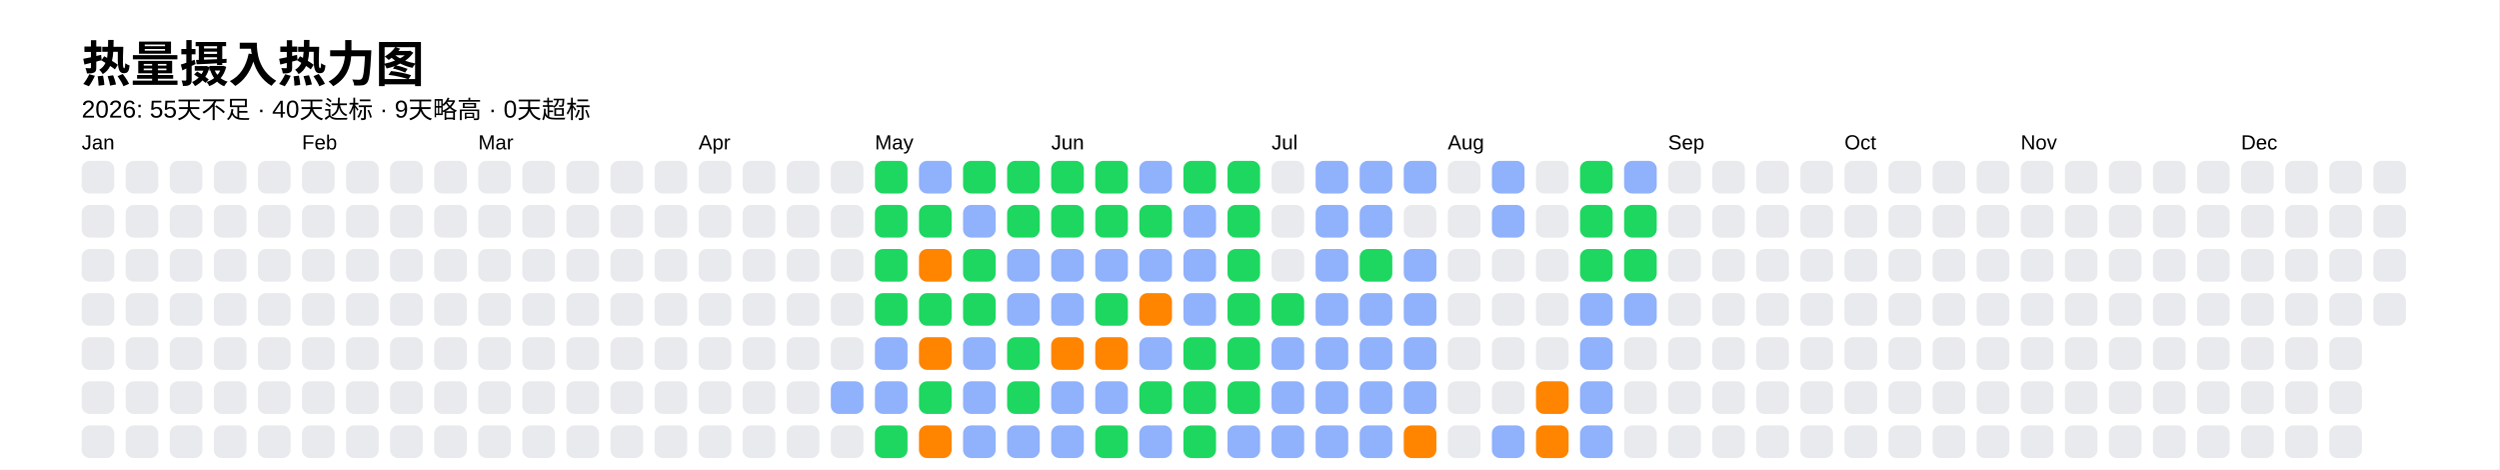
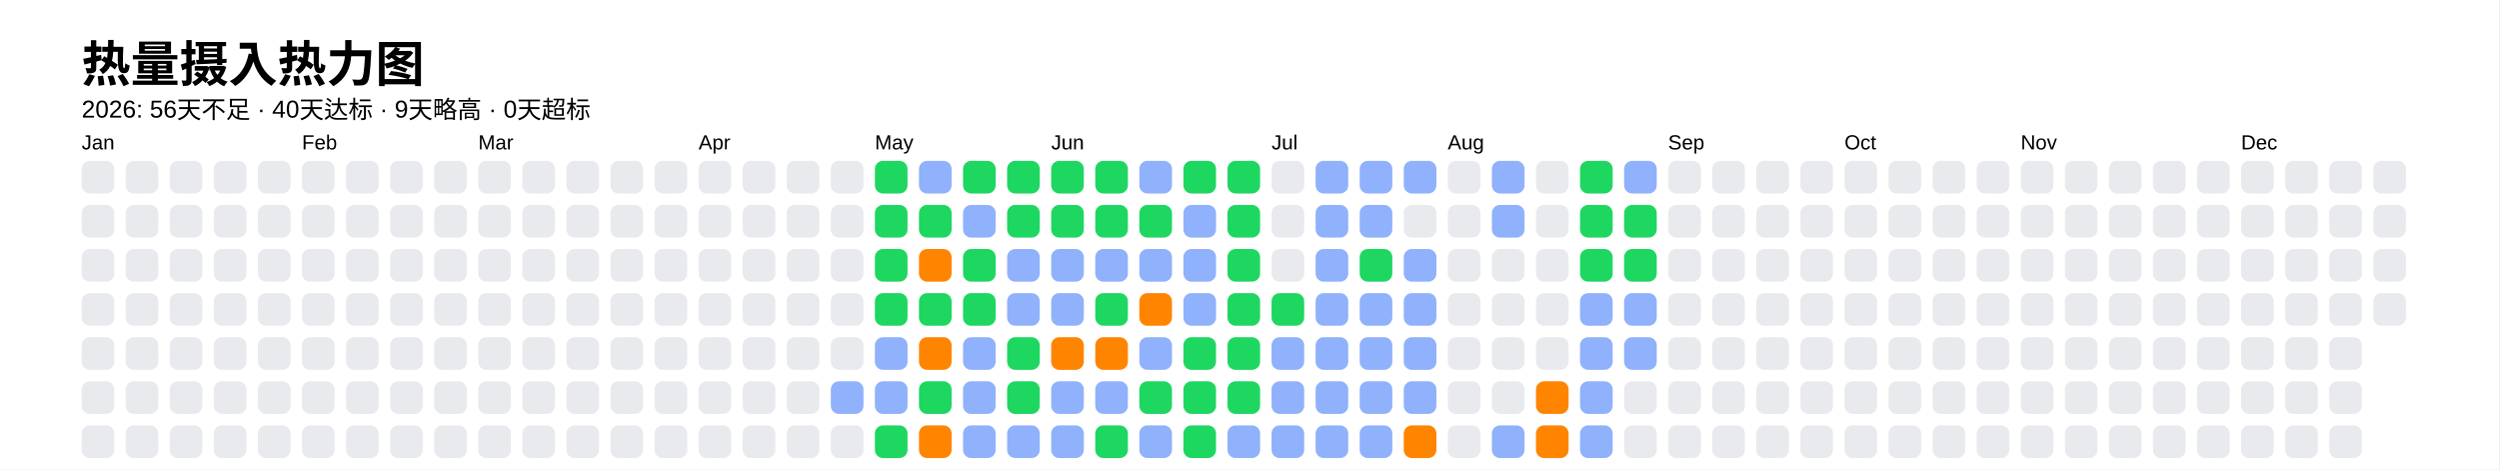
<svg xmlns="http://www.w3.org/2000/svg" style="background-color:white;" baseProfile="full" height="57.5mm" version="1.1" viewBox="0,0,306.2,57.5" width="306.2mm">
  <defs />
  <rect fill="#FFFFFF" height="57.5" width="306.2" x="0" y="0" />
  <text fill="#000000" style="font-size:6px; font-family:Arial; font-weight:bold;" x="10" y="10">热量摄入热力图</text>
-   <text fill="#000000" style="font-size:3px; font-family:Arial;" x="10" y="14.4">2026: 55天不足 · 40天达标 · 9天略高 · 0天超标</text>
+   <text fill="#000000" style="font-size:3px; font-family:Arial;" x="10" y="14.4">2026: 56天不足 · 40天达标 · 9天略高 · 0天超标</text>
  <text fill="#000000" style="font-size:2.5px; font-family:Arial" x="10" y="18.3">Jan</text>
  <rect fill="#E8EAED" height="4" rx="1" ry="1" width="4" x="10" y="19.7" />
  <rect fill="#E8EAED" height="4" rx="1" ry="1" width="4" x="10" y="25.1" />
  <rect fill="#E8EAED" height="4" rx="1" ry="1" width="4" x="10" y="30.5" />
  <rect fill="#E8EAED" height="4" rx="1" ry="1" width="4" x="10" y="35.9" />
  <rect fill="#E8EAED" height="4" rx="1" ry="1" width="4" x="10" y="41.3" />
  <rect fill="#E8EAED" height="4" rx="1" ry="1" width="4" x="10" y="46.7" />
  <rect fill="#E8EAED" height="4" rx="1" ry="1" width="4" x="10" y="52.1" />
  <rect fill="#E8EAED" height="4" rx="1" ry="1" width="4" x="15.4" y="19.7" />
  <rect fill="#E8EAED" height="4" rx="1" ry="1" width="4" x="15.4" y="25.1" />
  <rect fill="#E8EAED" height="4" rx="1" ry="1" width="4" x="15.4" y="30.5" />
  <rect fill="#E8EAED" height="4" rx="1" ry="1" width="4" x="15.4" y="35.9" />
  <rect fill="#E8EAED" height="4" rx="1" ry="1" width="4" x="15.4" y="41.3" />
  <rect fill="#E8EAED" height="4" rx="1" ry="1" width="4" x="15.4" y="46.7" />
  <rect fill="#E8EAED" height="4" rx="1" ry="1" width="4" x="15.4" y="52.1" />
  <rect fill="#E8EAED" height="4" rx="1" ry="1" width="4" x="20.8" y="19.7" />
  <rect fill="#E8EAED" height="4" rx="1" ry="1" width="4" x="20.8" y="25.1" />
  <rect fill="#E8EAED" height="4" rx="1" ry="1" width="4" x="20.8" y="30.5" />
  <rect fill="#E8EAED" height="4" rx="1" ry="1" width="4" x="20.8" y="35.9" />
  <rect fill="#E8EAED" height="4" rx="1" ry="1" width="4" x="20.8" y="41.3" />
  <rect fill="#E8EAED" height="4" rx="1" ry="1" width="4" x="20.8" y="46.7" />
  <rect fill="#E8EAED" height="4" rx="1" ry="1" width="4" x="20.8" y="52.1" />
  <rect fill="#E8EAED" height="4" rx="1" ry="1" width="4" x="26.2" y="19.7" />
  <rect fill="#E8EAED" height="4" rx="1" ry="1" width="4" x="26.2" y="25.1" />
  <rect fill="#E8EAED" height="4" rx="1" ry="1" width="4" x="26.2" y="30.5" />
  <rect fill="#E8EAED" height="4" rx="1" ry="1" width="4" x="26.2" y="35.9" />
  <rect fill="#E8EAED" height="4" rx="1" ry="1" width="4" x="26.2" y="41.3" />
  <rect fill="#E8EAED" height="4" rx="1" ry="1" width="4" x="26.2" y="46.7" />
  <rect fill="#E8EAED" height="4" rx="1" ry="1" width="4" x="26.2" y="52.1" />
  <rect fill="#E8EAED" height="4" rx="1" ry="1" width="4" x="31.6" y="19.7" />
  <rect fill="#E8EAED" height="4" rx="1" ry="1" width="4" x="31.6" y="25.1" />
  <rect fill="#E8EAED" height="4" rx="1" ry="1" width="4" x="31.6" y="30.5" />
  <rect fill="#E8EAED" height="4" rx="1" ry="1" width="4" x="31.6" y="35.9" />
  <rect fill="#E8EAED" height="4" rx="1" ry="1" width="4" x="31.6" y="41.3" />
  <rect fill="#E8EAED" height="4" rx="1" ry="1" width="4" x="31.6" y="46.7" />
  <rect fill="#E8EAED" height="4" rx="1" ry="1" width="4" x="31.6" y="52.1" />
  <text fill="#000000" style="font-size:2.5px; font-family:Arial" x="37.0" y="18.3">Feb</text>
  <rect fill="#E8EAED" height="4" rx="1" ry="1" width="4" x="37.0" y="19.7" />
  <rect fill="#E8EAED" height="4" rx="1" ry="1" width="4" x="37.0" y="25.1" />
  <rect fill="#E8EAED" height="4" rx="1" ry="1" width="4" x="37.0" y="30.5" />
  <rect fill="#E8EAED" height="4" rx="1" ry="1" width="4" x="37.0" y="35.9" />
  <rect fill="#E8EAED" height="4" rx="1" ry="1" width="4" x="37.0" y="41.3" />
  <rect fill="#E8EAED" height="4" rx="1" ry="1" width="4" x="37.0" y="46.7" />
  <rect fill="#E8EAED" height="4" rx="1" ry="1" width="4" x="37.0" y="52.1" />
  <rect fill="#E8EAED" height="4" rx="1" ry="1" width="4" x="42.4" y="19.7" />
  <rect fill="#E8EAED" height="4" rx="1" ry="1" width="4" x="42.4" y="25.1" />
  <rect fill="#E8EAED" height="4" rx="1" ry="1" width="4" x="42.4" y="30.5" />
  <rect fill="#E8EAED" height="4" rx="1" ry="1" width="4" x="42.4" y="35.9" />
  <rect fill="#E8EAED" height="4" rx="1" ry="1" width="4" x="42.4" y="41.3" />
  <rect fill="#E8EAED" height="4" rx="1" ry="1" width="4" x="42.4" y="46.7" />
  <rect fill="#E8EAED" height="4" rx="1" ry="1" width="4" x="42.4" y="52.1" />
  <rect fill="#E8EAED" height="4" rx="1" ry="1" width="4" x="47.8" y="19.7" />
  <rect fill="#E8EAED" height="4" rx="1" ry="1" width="4" x="47.8" y="25.1" />
  <rect fill="#E8EAED" height="4" rx="1" ry="1" width="4" x="47.8" y="30.5" />
  <rect fill="#E8EAED" height="4" rx="1" ry="1" width="4" x="47.8" y="35.9" />
  <rect fill="#E8EAED" height="4" rx="1" ry="1" width="4" x="47.8" y="41.3" />
  <rect fill="#E8EAED" height="4" rx="1" ry="1" width="4" x="47.8" y="46.7" />
  <rect fill="#E8EAED" height="4" rx="1" ry="1" width="4" x="47.8" y="52.1" />
  <rect fill="#E8EAED" height="4" rx="1" ry="1" width="4" x="53.2" y="19.7" />
  <rect fill="#E8EAED" height="4" rx="1" ry="1" width="4" x="53.2" y="25.1" />
  <rect fill="#E8EAED" height="4" rx="1" ry="1" width="4" x="53.2" y="30.5" />
  <rect fill="#E8EAED" height="4" rx="1" ry="1" width="4" x="53.2" y="35.9" />
  <rect fill="#E8EAED" height="4" rx="1" ry="1" width="4" x="53.2" y="41.3" />
  <rect fill="#E8EAED" height="4" rx="1" ry="1" width="4" x="53.2" y="46.7" />
  <rect fill="#E8EAED" height="4" rx="1" ry="1" width="4" x="53.2" y="52.1" />
  <text fill="#000000" style="font-size:2.5px; font-family:Arial" x="58.6" y="18.3">Mar</text>
  <rect fill="#E8EAED" height="4" rx="1" ry="1" width="4" x="58.6" y="19.7" />
  <rect fill="#E8EAED" height="4" rx="1" ry="1" width="4" x="58.6" y="25.1" />
  <rect fill="#E8EAED" height="4" rx="1" ry="1" width="4" x="58.6" y="30.5" />
  <rect fill="#E8EAED" height="4" rx="1" ry="1" width="4" x="58.6" y="35.9" />
  <rect fill="#E8EAED" height="4" rx="1" ry="1" width="4" x="58.6" y="41.3" />
  <rect fill="#E8EAED" height="4" rx="1" ry="1" width="4" x="58.6" y="46.7" />
  <rect fill="#E8EAED" height="4" rx="1" ry="1" width="4" x="58.6" y="52.1" />
  <rect fill="#E8EAED" height="4" rx="1" ry="1" width="4" x="64" y="19.7" />
  <rect fill="#E8EAED" height="4" rx="1" ry="1" width="4" x="64" y="25.1" />
  <rect fill="#E8EAED" height="4" rx="1" ry="1" width="4" x="64" y="30.5" />
  <rect fill="#E8EAED" height="4" rx="1" ry="1" width="4" x="64" y="35.9" />
  <rect fill="#E8EAED" height="4" rx="1" ry="1" width="4" x="64" y="41.3" />
  <rect fill="#E8EAED" height="4" rx="1" ry="1" width="4" x="64" y="46.7" />
  <rect fill="#E8EAED" height="4" rx="1" ry="1" width="4" x="64" y="52.1" />
  <rect fill="#E8EAED" height="4" rx="1" ry="1" width="4" x="69.4" y="19.7" />
  <rect fill="#E8EAED" height="4" rx="1" ry="1" width="4" x="69.4" y="25.1" />
  <rect fill="#E8EAED" height="4" rx="1" ry="1" width="4" x="69.4" y="30.5" />
  <rect fill="#E8EAED" height="4" rx="1" ry="1" width="4" x="69.4" y="35.9" />
  <rect fill="#E8EAED" height="4" rx="1" ry="1" width="4" x="69.4" y="41.3" />
  <rect fill="#E8EAED" height="4" rx="1" ry="1" width="4" x="69.4" y="46.7" />
  <rect fill="#E8EAED" height="4" rx="1" ry="1" width="4" x="69.4" y="52.1" />
  <rect fill="#E8EAED" height="4" rx="1" ry="1" width="4" x="74.8" y="19.7" />
  <rect fill="#E8EAED" height="4" rx="1" ry="1" width="4" x="74.8" y="25.1" />
  <rect fill="#E8EAED" height="4" rx="1" ry="1" width="4" x="74.8" y="30.5" />
  <rect fill="#E8EAED" height="4" rx="1" ry="1" width="4" x="74.8" y="35.9" />
  <rect fill="#E8EAED" height="4" rx="1" ry="1" width="4" x="74.8" y="41.3" />
  <rect fill="#E8EAED" height="4" rx="1" ry="1" width="4" x="74.8" y="46.7" />
  <rect fill="#E8EAED" height="4" rx="1" ry="1" width="4" x="74.8" y="52.1" />
  <rect fill="#E8EAED" height="4" rx="1" ry="1" width="4" x="80.2" y="19.7" />
  <rect fill="#E8EAED" height="4" rx="1" ry="1" width="4" x="80.2" y="25.1" />
  <rect fill="#E8EAED" height="4" rx="1" ry="1" width="4" x="80.2" y="30.5" />
  <rect fill="#E8EAED" height="4" rx="1" ry="1" width="4" x="80.2" y="35.9" />
  <rect fill="#E8EAED" height="4" rx="1" ry="1" width="4" x="80.2" y="41.3" />
  <rect fill="#E8EAED" height="4" rx="1" ry="1" width="4" x="80.2" y="46.7" />
  <rect fill="#E8EAED" height="4" rx="1" ry="1" width="4" x="80.2" y="52.1" />
  <text fill="#000000" style="font-size:2.5px; font-family:Arial" x="85.6" y="18.3">Apr</text>
  <rect fill="#E8EAED" height="4" rx="1" ry="1" width="4" x="85.6" y="19.7" />
  <rect fill="#E8EAED" height="4" rx="1" ry="1" width="4" x="85.6" y="25.1" />
  <rect fill="#E8EAED" height="4" rx="1" ry="1" width="4" x="85.6" y="30.5" />
  <rect fill="#E8EAED" height="4" rx="1" ry="1" width="4" x="85.6" y="35.9" />
  <rect fill="#E8EAED" height="4" rx="1" ry="1" width="4" x="85.6" y="41.3" />
  <rect fill="#E8EAED" height="4" rx="1" ry="1" width="4" x="85.6" y="46.7" />
  <rect fill="#E8EAED" height="4" rx="1" ry="1" width="4" x="85.6" y="52.1" />
  <rect fill="#E8EAED" height="4" rx="1" ry="1" width="4" x="91" y="19.7" />
  <rect fill="#E8EAED" height="4" rx="1" ry="1" width="4" x="91" y="25.1" />
  <rect fill="#E8EAED" height="4" rx="1" ry="1" width="4" x="91" y="30.5" />
  <rect fill="#E8EAED" height="4" rx="1" ry="1" width="4" x="91" y="35.9" />
  <rect fill="#E8EAED" height="4" rx="1" ry="1" width="4" x="91" y="41.3" />
  <rect fill="#E8EAED" height="4" rx="1" ry="1" width="4" x="91" y="46.7" />
  <rect fill="#E8EAED" height="4" rx="1" ry="1" width="4" x="91" y="52.1" />
  <rect fill="#E8EAED" height="4" rx="1" ry="1" width="4" x="96.4" y="19.7" />
  <rect fill="#E8EAED" height="4" rx="1" ry="1" width="4" x="96.4" y="25.1" />
  <rect fill="#E8EAED" height="4" rx="1" ry="1" width="4" x="96.4" y="30.5" />
  <rect fill="#E8EAED" height="4" rx="1" ry="1" width="4" x="96.4" y="35.9" />
  <rect fill="#E8EAED" height="4" rx="1" ry="1" width="4" x="96.4" y="41.3" />
  <rect fill="#E8EAED" height="4" rx="1" ry="1" width="4" x="96.4" y="46.7" />
  <rect fill="#E8EAED" height="4" rx="1" ry="1" width="4" x="96.4" y="52.1" />
  <rect fill="#E8EAED" height="4" rx="1" ry="1" width="4" x="101.8" y="19.7" />
  <rect fill="#E8EAED" height="4" rx="1" ry="1" width="4" x="101.8" y="25.1" />
  <rect fill="#E8EAED" height="4" rx="1" ry="1" width="4" x="101.8" y="30.5" />
  <rect fill="#E8EAED" height="4" rx="1" ry="1" width="4" x="101.8" y="35.9" />
  <rect fill="#E8EAED" height="4" rx="1" ry="1" width="4" x="101.8" y="41.3" />
  <rect fill="#90b1fb" height="4" rx="1" ry="1" width="4" x="101.8" y="46.7" />
  <rect fill="#E8EAED" height="4" rx="1" ry="1" width="4" x="101.8" y="52.1" />
  <text fill="#000000" style="font-size:2.5px; font-family:Arial" x="107.2" y="18.3">May</text>
  <rect fill="#1ed760" height="4" rx="1" ry="1" width="4" x="107.2" y="19.7" />
  <rect fill="#1ed760" height="4" rx="1" ry="1" width="4" x="107.2" y="25.1" />
  <rect fill="#1ed760" height="4" rx="1" ry="1" width="4" x="107.2" y="30.5" />
  <rect fill="#1ed760" height="4" rx="1" ry="1" width="4" x="107.2" y="35.9" />
  <rect fill="#90b1fb" height="4" rx="1" ry="1" width="4" x="107.2" y="41.3" />
  <rect fill="#90b1fb" height="4" rx="1" ry="1" width="4" x="107.2" y="46.7" />
  <rect fill="#1ed760" height="4" rx="1" ry="1" width="4" x="107.2" y="52.1" />
  <rect fill="#90b1fb" height="4" rx="1" ry="1" width="4" x="112.6" y="19.7" />
  <rect fill="#1ed760" height="4" rx="1" ry="1" width="4" x="112.6" y="25.1" />
  <rect fill="#ff8400" height="4" rx="1" ry="1" width="4" x="112.6" y="30.5" />
  <rect fill="#1ed760" height="4" rx="1" ry="1" width="4" x="112.6" y="35.9" />
  <rect fill="#ff8400" height="4" rx="1" ry="1" width="4" x="112.6" y="41.3" />
  <rect fill="#1ed760" height="4" rx="1" ry="1" width="4" x="112.6" y="46.7" />
  <rect fill="#ff8400" height="4" rx="1" ry="1" width="4" x="112.6" y="52.1" />
  <rect fill="#1ed760" height="4" rx="1" ry="1" width="4" x="118" y="19.7" />
  <rect fill="#90b1fb" height="4" rx="1" ry="1" width="4" x="118" y="25.1" />
  <rect fill="#1ed760" height="4" rx="1" ry="1" width="4" x="118" y="30.5" />
  <rect fill="#1ed760" height="4" rx="1" ry="1" width="4" x="118" y="35.9" />
  <rect fill="#90b1fb" height="4" rx="1" ry="1" width="4" x="118" y="41.3" />
  <rect fill="#90b1fb" height="4" rx="1" ry="1" width="4" x="118" y="46.7" />
  <rect fill="#90b1fb" height="4" rx="1" ry="1" width="4" x="118" y="52.1" />
  <rect fill="#1ed760" height="4" rx="1" ry="1" width="4" x="123.4" y="19.7" />
  <rect fill="#1ed760" height="4" rx="1" ry="1" width="4" x="123.4" y="25.1" />
  <rect fill="#90b1fb" height="4" rx="1" ry="1" width="4" x="123.4" y="30.5" />
  <rect fill="#90b1fb" height="4" rx="1" ry="1" width="4" x="123.4" y="35.9" />
  <rect fill="#1ed760" height="4" rx="1" ry="1" width="4" x="123.4" y="41.3" />
  <rect fill="#1ed760" height="4" rx="1" ry="1" width="4" x="123.4" y="46.7" />
  <rect fill="#90b1fb" height="4" rx="1" ry="1" width="4" x="123.4" y="52.1" />
  <text fill="#000000" style="font-size:2.5px; font-family:Arial" x="128.8" y="18.3">Jun</text>
  <rect fill="#1ed760" height="4" rx="1" ry="1" width="4" x="128.8" y="19.7" />
  <rect fill="#1ed760" height="4" rx="1" ry="1" width="4" x="128.8" y="25.1" />
  <rect fill="#90b1fb" height="4" rx="1" ry="1" width="4" x="128.8" y="30.5" />
  <rect fill="#90b1fb" height="4" rx="1" ry="1" width="4" x="128.8" y="35.9" />
  <rect fill="#ff8400" height="4" rx="1" ry="1" width="4" x="128.8" y="41.3" />
  <rect fill="#90b1fb" height="4" rx="1" ry="1" width="4" x="128.8" y="46.7" />
  <rect fill="#90b1fb" height="4" rx="1" ry="1" width="4" x="128.8" y="52.1" />
  <rect fill="#1ed760" height="4" rx="1" ry="1" width="4" x="134.2" y="19.7" />
  <rect fill="#1ed760" height="4" rx="1" ry="1" width="4" x="134.2" y="25.1" />
  <rect fill="#90b1fb" height="4" rx="1" ry="1" width="4" x="134.2" y="30.5" />
  <rect fill="#1ed760" height="4" rx="1" ry="1" width="4" x="134.2" y="35.9" />
  <rect fill="#ff8400" height="4" rx="1" ry="1" width="4" x="134.2" y="41.3" />
  <rect fill="#90b1fb" height="4" rx="1" ry="1" width="4" x="134.2" y="46.7" />
  <rect fill="#1ed760" height="4" rx="1" ry="1" width="4" x="134.2" y="52.1" />
  <rect fill="#90b1fb" height="4" rx="1" ry="1" width="4" x="139.6" y="19.7" />
  <rect fill="#1ed760" height="4" rx="1" ry="1" width="4" x="139.6" y="25.1" />
  <rect fill="#90b1fb" height="4" rx="1" ry="1" width="4" x="139.6" y="30.5" />
  <rect fill="#ff8400" height="4" rx="1" ry="1" width="4" x="139.6" y="35.9" />
  <rect fill="#90b1fb" height="4" rx="1" ry="1" width="4" x="139.6" y="41.3" />
  <rect fill="#1ed760" height="4" rx="1" ry="1" width="4" x="139.6" y="46.7" />
  <rect fill="#90b1fb" height="4" rx="1" ry="1" width="4" x="139.6" y="52.1" />
  <rect fill="#1ed760" height="4" rx="1" ry="1" width="4" x="145" y="19.7" />
  <rect fill="#90b1fb" height="4" rx="1" ry="1" width="4" x="145" y="25.1" />
  <rect fill="#90b1fb" height="4" rx="1" ry="1" width="4" x="145" y="30.5" />
  <rect fill="#90b1fb" height="4" rx="1" ry="1" width="4" x="145" y="35.9" />
  <rect fill="#1ed760" height="4" rx="1" ry="1" width="4" x="145" y="41.3" />
  <rect fill="#1ed760" height="4" rx="1" ry="1" width="4" x="145" y="46.7" />
  <rect fill="#1ed760" height="4" rx="1" ry="1" width="4" x="145" y="52.1" />
  <rect fill="#1ed760" height="4" rx="1" ry="1" width="4" x="150.4" y="19.7" />
  <rect fill="#1ed760" height="4" rx="1" ry="1" width="4" x="150.4" y="25.1" />
  <rect fill="#1ed760" height="4" rx="1" ry="1" width="4" x="150.4" y="30.5" />
  <rect fill="#1ed760" height="4" rx="1" ry="1" width="4" x="150.4" y="35.9" />
  <rect fill="#1ed760" height="4" rx="1" ry="1" width="4" x="150.4" y="41.3" />
  <rect fill="#1ed760" height="4" rx="1" ry="1" width="4" x="150.4" y="46.7" />
  <rect fill="#90b1fb" height="4" rx="1" ry="1" width="4" x="150.4" y="52.1" />
  <text fill="#000000" style="font-size:2.5px; font-family:Arial" x="155.8" y="18.3">Jul</text>
  <rect fill="#E8EAED" height="4" rx="1" ry="1" width="4" x="155.8" y="19.7" />
  <rect fill="#E8EAED" height="4" rx="1" ry="1" width="4" x="155.8" y="25.1" />
  <rect fill="#E8EAED" height="4" rx="1" ry="1" width="4" x="155.8" y="30.5" />
  <rect fill="#1ed760" height="4" rx="1" ry="1" width="4" x="155.8" y="35.9" />
  <rect fill="#90b1fb" height="4" rx="1" ry="1" width="4" x="155.8" y="41.3" />
  <rect fill="#90b1fb" height="4" rx="1" ry="1" width="4" x="155.8" y="46.7" />
  <rect fill="#90b1fb" height="4" rx="1" ry="1" width="4" x="155.8" y="52.1" />
  <rect fill="#90b1fb" height="4" rx="1" ry="1" width="4" x="161.2" y="19.7" />
  <rect fill="#90b1fb" height="4" rx="1" ry="1" width="4" x="161.2" y="25.1" />
  <rect fill="#90b1fb" height="4" rx="1" ry="1" width="4" x="161.2" y="30.5" />
  <rect fill="#90b1fb" height="4" rx="1" ry="1" width="4" x="161.2" y="35.9" />
  <rect fill="#90b1fb" height="4" rx="1" ry="1" width="4" x="161.2" y="41.3" />
  <rect fill="#90b1fb" height="4" rx="1" ry="1" width="4" x="161.2" y="46.7" />
  <rect fill="#90b1fb" height="4" rx="1" ry="1" width="4" x="161.2" y="52.1" />
  <rect fill="#90b1fb" height="4" rx="1" ry="1" width="4" x="166.6" y="19.7" />
  <rect fill="#90b1fb" height="4" rx="1" ry="1" width="4" x="166.6" y="25.1" />
  <rect fill="#1ed760" height="4" rx="1" ry="1" width="4" x="166.6" y="30.5" />
  <rect fill="#90b1fb" height="4" rx="1" ry="1" width="4" x="166.6" y="35.9" />
  <rect fill="#90b1fb" height="4" rx="1" ry="1" width="4" x="166.6" y="41.3" />
  <rect fill="#90b1fb" height="4" rx="1" ry="1" width="4" x="166.6" y="46.7" />
  <rect fill="#90b1fb" height="4" rx="1" ry="1" width="4" x="166.6" y="52.1" />
  <rect fill="#90b1fb" height="4" rx="1" ry="1" width="4" x="172" y="19.7" />
  <rect fill="#E8EAED" height="4" rx="1" ry="1" width="4" x="172" y="25.1" />
  <rect fill="#90b1fb" height="4" rx="1" ry="1" width="4" x="172" y="30.5" />
  <rect fill="#90b1fb" height="4" rx="1" ry="1" width="4" x="172" y="35.9" />
  <rect fill="#90b1fb" height="4" rx="1" ry="1" width="4" x="172" y="41.3" />
  <rect fill="#90b1fb" height="4" rx="1" ry="1" width="4" x="172" y="46.7" />
  <rect fill="#ff8400" height="4" rx="1" ry="1" width="4" x="172" y="52.1" />
  <text fill="#000000" style="font-size:2.5px; font-family:Arial" x="177.4" y="18.3">Aug</text>
  <rect fill="#E8EAED" height="4" rx="1" ry="1" width="4" x="177.4" y="19.7" />
  <rect fill="#E8EAED" height="4" rx="1" ry="1" width="4" x="177.4" y="25.1" />
  <rect fill="#E8EAED" height="4" rx="1" ry="1" width="4" x="177.4" y="30.5" />
  <rect fill="#E8EAED" height="4" rx="1" ry="1" width="4" x="177.4" y="35.9" />
  <rect fill="#E8EAED" height="4" rx="1" ry="1" width="4" x="177.4" y="41.3" />
  <rect fill="#E8EAED" height="4" rx="1" ry="1" width="4" x="177.4" y="46.7" />
  <rect fill="#E8EAED" height="4" rx="1" ry="1" width="4" x="177.4" y="52.1" />
  <rect fill="#90b1fb" height="4" rx="1" ry="1" width="4" x="182.8" y="19.7" />
  <rect fill="#90b1fb" height="4" rx="1" ry="1" width="4" x="182.8" y="25.1" />
  <rect fill="#E8EAED" height="4" rx="1" ry="1" width="4" x="182.8" y="30.5" />
  <rect fill="#E8EAED" height="4" rx="1" ry="1" width="4" x="182.8" y="35.9" />
  <rect fill="#E8EAED" height="4" rx="1" ry="1" width="4" x="182.8" y="41.3" />
  <rect fill="#E8EAED" height="4" rx="1" ry="1" width="4" x="182.8" y="46.7" />
  <rect fill="#90b1fb" height="4" rx="1" ry="1" width="4" x="182.8" y="52.1" />
  <rect fill="#E8EAED" height="4" rx="1" ry="1" width="4" x="188.2" y="19.7" />
  <rect fill="#E8EAED" height="4" rx="1" ry="1" width="4" x="188.2" y="25.1" />
  <rect fill="#E8EAED" height="4" rx="1" ry="1" width="4" x="188.2" y="30.5" />
  <rect fill="#E8EAED" height="4" rx="1" ry="1" width="4" x="188.2" y="35.9" />
  <rect fill="#E8EAED" height="4" rx="1" ry="1" width="4" x="188.2" y="41.3" />
  <rect fill="#ff8400" height="4" rx="1" ry="1" width="4" x="188.2" y="46.7" />
  <rect fill="#ff8400" height="4" rx="1" ry="1" width="4" x="188.2" y="52.1" />
  <rect fill="#1ed760" height="4" rx="1" ry="1" width="4" x="193.6" y="19.7" />
  <rect fill="#1ed760" height="4" rx="1" ry="1" width="4" x="193.6" y="25.1" />
  <rect fill="#1ed760" height="4" rx="1" ry="1" width="4" x="193.6" y="30.5" />
  <rect fill="#90b1fb" height="4" rx="1" ry="1" width="4" x="193.6" y="35.9" />
  <rect fill="#90b1fb" height="4" rx="1" ry="1" width="4" x="193.6" y="41.3" />
  <rect fill="#90b1fb" height="4" rx="1" ry="1" width="4" x="193.6" y="46.7" />
  <rect fill="#90b1fb" height="4" rx="1" ry="1" width="4" x="193.6" y="52.1" />
  <rect fill="#90b1fb" height="4" rx="1" ry="1" width="4" x="199" y="19.7" />
  <rect fill="#1ed760" height="4" rx="1" ry="1" width="4" x="199" y="25.1" />
  <rect fill="#1ed760" height="4" rx="1" ry="1" width="4" x="199" y="30.5" />
  <rect fill="#90b1fb" height="4" rx="1" ry="1" width="4" x="199" y="35.9" />
-   <rect fill="#E8EAED" height="4" rx="1" ry="1" width="4" x="199" y="41.3" />
+   <rect fill="#90b1fb" height="4" rx="1" ry="1" width="4" x="199" y="41.3" />
  <rect fill="#E8EAED" height="4" rx="1" ry="1" width="4" x="199" y="46.7" />
  <rect fill="#E8EAED" height="4" rx="1" ry="1" width="4" x="199" y="52.1" />
  <text fill="#000000" style="font-size:2.5px; font-family:Arial" x="204.4" y="18.3">Sep</text>
  <rect fill="#E8EAED" height="4" rx="1" ry="1" width="4" x="204.4" y="19.7" />
  <rect fill="#E8EAED" height="4" rx="1" ry="1" width="4" x="204.4" y="25.1" />
  <rect fill="#E8EAED" height="4" rx="1" ry="1" width="4" x="204.4" y="30.5" />
  <rect fill="#E8EAED" height="4" rx="1" ry="1" width="4" x="204.4" y="35.9" />
  <rect fill="#E8EAED" height="4" rx="1" ry="1" width="4" x="204.4" y="41.3" />
  <rect fill="#E8EAED" height="4" rx="1" ry="1" width="4" x="204.4" y="46.7" />
  <rect fill="#E8EAED" height="4" rx="1" ry="1" width="4" x="204.4" y="52.1" />
  <rect fill="#E8EAED" height="4" rx="1" ry="1" width="4" x="209.8" y="19.7" />
  <rect fill="#E8EAED" height="4" rx="1" ry="1" width="4" x="209.8" y="25.1" />
  <rect fill="#E8EAED" height="4" rx="1" ry="1" width="4" x="209.8" y="30.5" />
  <rect fill="#E8EAED" height="4" rx="1" ry="1" width="4" x="209.8" y="35.9" />
  <rect fill="#E8EAED" height="4" rx="1" ry="1" width="4" x="209.8" y="41.3" />
  <rect fill="#E8EAED" height="4" rx="1" ry="1" width="4" x="209.8" y="46.7" />
  <rect fill="#E8EAED" height="4" rx="1" ry="1" width="4" x="209.8" y="52.1" />
  <rect fill="#E8EAED" height="4" rx="1" ry="1" width="4" x="215.2" y="19.7" />
  <rect fill="#E8EAED" height="4" rx="1" ry="1" width="4" x="215.2" y="25.1" />
  <rect fill="#E8EAED" height="4" rx="1" ry="1" width="4" x="215.2" y="30.5" />
  <rect fill="#E8EAED" height="4" rx="1" ry="1" width="4" x="215.2" y="35.9" />
  <rect fill="#E8EAED" height="4" rx="1" ry="1" width="4" x="215.2" y="41.3" />
  <rect fill="#E8EAED" height="4" rx="1" ry="1" width="4" x="215.2" y="46.7" />
  <rect fill="#E8EAED" height="4" rx="1" ry="1" width="4" x="215.2" y="52.1" />
  <rect fill="#E8EAED" height="4" rx="1" ry="1" width="4" x="220.6" y="19.7" />
  <rect fill="#E8EAED" height="4" rx="1" ry="1" width="4" x="220.6" y="25.1" />
  <rect fill="#E8EAED" height="4" rx="1" ry="1" width="4" x="220.6" y="30.5" />
  <rect fill="#E8EAED" height="4" rx="1" ry="1" width="4" x="220.6" y="35.9" />
  <rect fill="#E8EAED" height="4" rx="1" ry="1" width="4" x="220.6" y="41.3" />
  <rect fill="#E8EAED" height="4" rx="1" ry="1" width="4" x="220.6" y="46.7" />
  <rect fill="#E8EAED" height="4" rx="1" ry="1" width="4" x="220.6" y="52.1" />
  <text fill="#000000" style="font-size:2.5px; font-family:Arial" x="226" y="18.3">Oct</text>
  <rect fill="#E8EAED" height="4" rx="1" ry="1" width="4" x="226" y="19.7" />
  <rect fill="#E8EAED" height="4" rx="1" ry="1" width="4" x="226" y="25.1" />
  <rect fill="#E8EAED" height="4" rx="1" ry="1" width="4" x="226" y="30.5" />
  <rect fill="#E8EAED" height="4" rx="1" ry="1" width="4" x="226" y="35.9" />
  <rect fill="#E8EAED" height="4" rx="1" ry="1" width="4" x="226" y="41.3" />
  <rect fill="#E8EAED" height="4" rx="1" ry="1" width="4" x="226" y="46.7" />
  <rect fill="#E8EAED" height="4" rx="1" ry="1" width="4" x="226" y="52.1" />
  <rect fill="#E8EAED" height="4" rx="1" ry="1" width="4" x="231.4" y="19.7" />
  <rect fill="#E8EAED" height="4" rx="1" ry="1" width="4" x="231.4" y="25.1" />
  <rect fill="#E8EAED" height="4" rx="1" ry="1" width="4" x="231.4" y="30.5" />
  <rect fill="#E8EAED" height="4" rx="1" ry="1" width="4" x="231.4" y="35.9" />
  <rect fill="#E8EAED" height="4" rx="1" ry="1" width="4" x="231.4" y="41.3" />
  <rect fill="#E8EAED" height="4" rx="1" ry="1" width="4" x="231.4" y="46.7" />
  <rect fill="#E8EAED" height="4" rx="1" ry="1" width="4" x="231.4" y="52.1" />
  <rect fill="#E8EAED" height="4" rx="1" ry="1" width="4" x="236.8" y="19.7" />
  <rect fill="#E8EAED" height="4" rx="1" ry="1" width="4" x="236.8" y="25.1" />
  <rect fill="#E8EAED" height="4" rx="1" ry="1" width="4" x="236.8" y="30.5" />
  <rect fill="#E8EAED" height="4" rx="1" ry="1" width="4" x="236.8" y="35.9" />
  <rect fill="#E8EAED" height="4" rx="1" ry="1" width="4" x="236.8" y="41.3" />
  <rect fill="#E8EAED" height="4" rx="1" ry="1" width="4" x="236.8" y="46.7" />
  <rect fill="#E8EAED" height="4" rx="1" ry="1" width="4" x="236.8" y="52.1" />
  <rect fill="#E8EAED" height="4" rx="1" ry="1" width="4" x="242.2" y="19.7" />
  <rect fill="#E8EAED" height="4" rx="1" ry="1" width="4" x="242.2" y="25.1" />
  <rect fill="#E8EAED" height="4" rx="1" ry="1" width="4" x="242.2" y="30.5" />
  <rect fill="#E8EAED" height="4" rx="1" ry="1" width="4" x="242.2" y="35.9" />
  <rect fill="#E8EAED" height="4" rx="1" ry="1" width="4" x="242.2" y="41.3" />
  <rect fill="#E8EAED" height="4" rx="1" ry="1" width="4" x="242.2" y="46.7" />
  <rect fill="#E8EAED" height="4" rx="1" ry="1" width="4" x="242.2" y="52.1" />
  <text fill="#000000" style="font-size:2.5px; font-family:Arial" x="247.6" y="18.3">Nov</text>
  <rect fill="#E8EAED" height="4" rx="1" ry="1" width="4" x="247.6" y="19.7" />
  <rect fill="#E8EAED" height="4" rx="1" ry="1" width="4" x="247.6" y="25.1" />
  <rect fill="#E8EAED" height="4" rx="1" ry="1" width="4" x="247.6" y="30.5" />
  <rect fill="#E8EAED" height="4" rx="1" ry="1" width="4" x="247.6" y="35.9" />
  <rect fill="#E8EAED" height="4" rx="1" ry="1" width="4" x="247.6" y="41.3" />
  <rect fill="#E8EAED" height="4" rx="1" ry="1" width="4" x="247.6" y="46.7" />
  <rect fill="#E8EAED" height="4" rx="1" ry="1" width="4" x="247.6" y="52.1" />
  <rect fill="#E8EAED" height="4" rx="1" ry="1" width="4" x="253" y="19.7" />
  <rect fill="#E8EAED" height="4" rx="1" ry="1" width="4" x="253" y="25.1" />
  <rect fill="#E8EAED" height="4" rx="1" ry="1" width="4" x="253" y="30.5" />
  <rect fill="#E8EAED" height="4" rx="1" ry="1" width="4" x="253" y="35.9" />
  <rect fill="#E8EAED" height="4" rx="1" ry="1" width="4" x="253" y="41.3" />
  <rect fill="#E8EAED" height="4" rx="1" ry="1" width="4" x="253" y="46.7" />
  <rect fill="#E8EAED" height="4" rx="1" ry="1" width="4" x="253" y="52.1" />
  <rect fill="#E8EAED" height="4" rx="1" ry="1" width="4" x="258.4" y="19.7" />
  <rect fill="#E8EAED" height="4" rx="1" ry="1" width="4" x="258.4" y="25.1" />
  <rect fill="#E8EAED" height="4" rx="1" ry="1" width="4" x="258.4" y="30.5" />
  <rect fill="#E8EAED" height="4" rx="1" ry="1" width="4" x="258.4" y="35.9" />
  <rect fill="#E8EAED" height="4" rx="1" ry="1" width="4" x="258.4" y="41.3" />
  <rect fill="#E8EAED" height="4" rx="1" ry="1" width="4" x="258.4" y="46.7" />
  <rect fill="#E8EAED" height="4" rx="1" ry="1" width="4" x="258.4" y="52.1" />
  <rect fill="#E8EAED" height="4" rx="1" ry="1" width="4" x="263.8" y="19.7" />
  <rect fill="#E8EAED" height="4" rx="1" ry="1" width="4" x="263.8" y="25.1" />
  <rect fill="#E8EAED" height="4" rx="1" ry="1" width="4" x="263.8" y="30.5" />
  <rect fill="#E8EAED" height="4" rx="1" ry="1" width="4" x="263.8" y="35.9" />
  <rect fill="#E8EAED" height="4" rx="1" ry="1" width="4" x="263.8" y="41.3" />
  <rect fill="#E8EAED" height="4" rx="1" ry="1" width="4" x="263.8" y="46.7" />
  <rect fill="#E8EAED" height="4" rx="1" ry="1" width="4" x="263.8" y="52.1" />
  <rect fill="#E8EAED" height="4" rx="1" ry="1" width="4" x="269.2" y="19.7" />
  <rect fill="#E8EAED" height="4" rx="1" ry="1" width="4" x="269.2" y="25.1" />
  <rect fill="#E8EAED" height="4" rx="1" ry="1" width="4" x="269.2" y="30.5" />
  <rect fill="#E8EAED" height="4" rx="1" ry="1" width="4" x="269.2" y="35.9" />
  <rect fill="#E8EAED" height="4" rx="1" ry="1" width="4" x="269.2" y="41.3" />
  <rect fill="#E8EAED" height="4" rx="1" ry="1" width="4" x="269.2" y="46.7" />
  <rect fill="#E8EAED" height="4" rx="1" ry="1" width="4" x="269.2" y="52.1" />
  <text fill="#000000" style="font-size:2.5px; font-family:Arial" x="274.6" y="18.3">Dec</text>
  <rect fill="#E8EAED" height="4" rx="1" ry="1" width="4" x="274.6" y="19.7" />
  <rect fill="#E8EAED" height="4" rx="1" ry="1" width="4" x="274.6" y="25.1" />
  <rect fill="#E8EAED" height="4" rx="1" ry="1" width="4" x="274.6" y="30.5" />
  <rect fill="#E8EAED" height="4" rx="1" ry="1" width="4" x="274.6" y="35.9" />
  <rect fill="#E8EAED" height="4" rx="1" ry="1" width="4" x="274.6" y="41.3" />
  <rect fill="#E8EAED" height="4" rx="1" ry="1" width="4" x="274.6" y="46.7" />
  <rect fill="#E8EAED" height="4" rx="1" ry="1" width="4" x="274.6" y="52.1" />
  <rect fill="#E8EAED" height="4" rx="1" ry="1" width="4" x="280" y="19.7" />
  <rect fill="#E8EAED" height="4" rx="1" ry="1" width="4" x="280" y="25.1" />
  <rect fill="#E8EAED" height="4" rx="1" ry="1" width="4" x="280" y="30.5" />
  <rect fill="#E8EAED" height="4" rx="1" ry="1" width="4" x="280" y="35.9" />
  <rect fill="#E8EAED" height="4" rx="1" ry="1" width="4" x="280" y="41.3" />
  <rect fill="#E8EAED" height="4" rx="1" ry="1" width="4" x="280" y="46.7" />
  <rect fill="#E8EAED" height="4" rx="1" ry="1" width="4" x="280" y="52.1" />
  <rect fill="#E8EAED" height="4" rx="1" ry="1" width="4" x="285.4" y="19.7" />
  <rect fill="#E8EAED" height="4" rx="1" ry="1" width="4" x="285.4" y="25.1" />
  <rect fill="#E8EAED" height="4" rx="1" ry="1" width="4" x="285.4" y="30.5" />
  <rect fill="#E8EAED" height="4" rx="1" ry="1" width="4" x="285.4" y="35.9" />
  <rect fill="#E8EAED" height="4" rx="1" ry="1" width="4" x="285.4" y="41.3" />
  <rect fill="#E8EAED" height="4" rx="1" ry="1" width="4" x="285.4" y="46.7" />
  <rect fill="#E8EAED" height="4" rx="1" ry="1" width="4" x="285.4" y="52.1" />
  <rect fill="#E8EAED" height="4" rx="1" ry="1" width="4" x="290.8" y="19.7" />
  <rect fill="#E8EAED" height="4" rx="1" ry="1" width="4" x="290.8" y="25.1" />
  <rect fill="#E8EAED" height="4" rx="1" ry="1" width="4" x="290.8" y="30.5" />
  <rect fill="#E8EAED" height="4" rx="1" ry="1" width="4" x="290.8" y="35.9" />
</svg>
